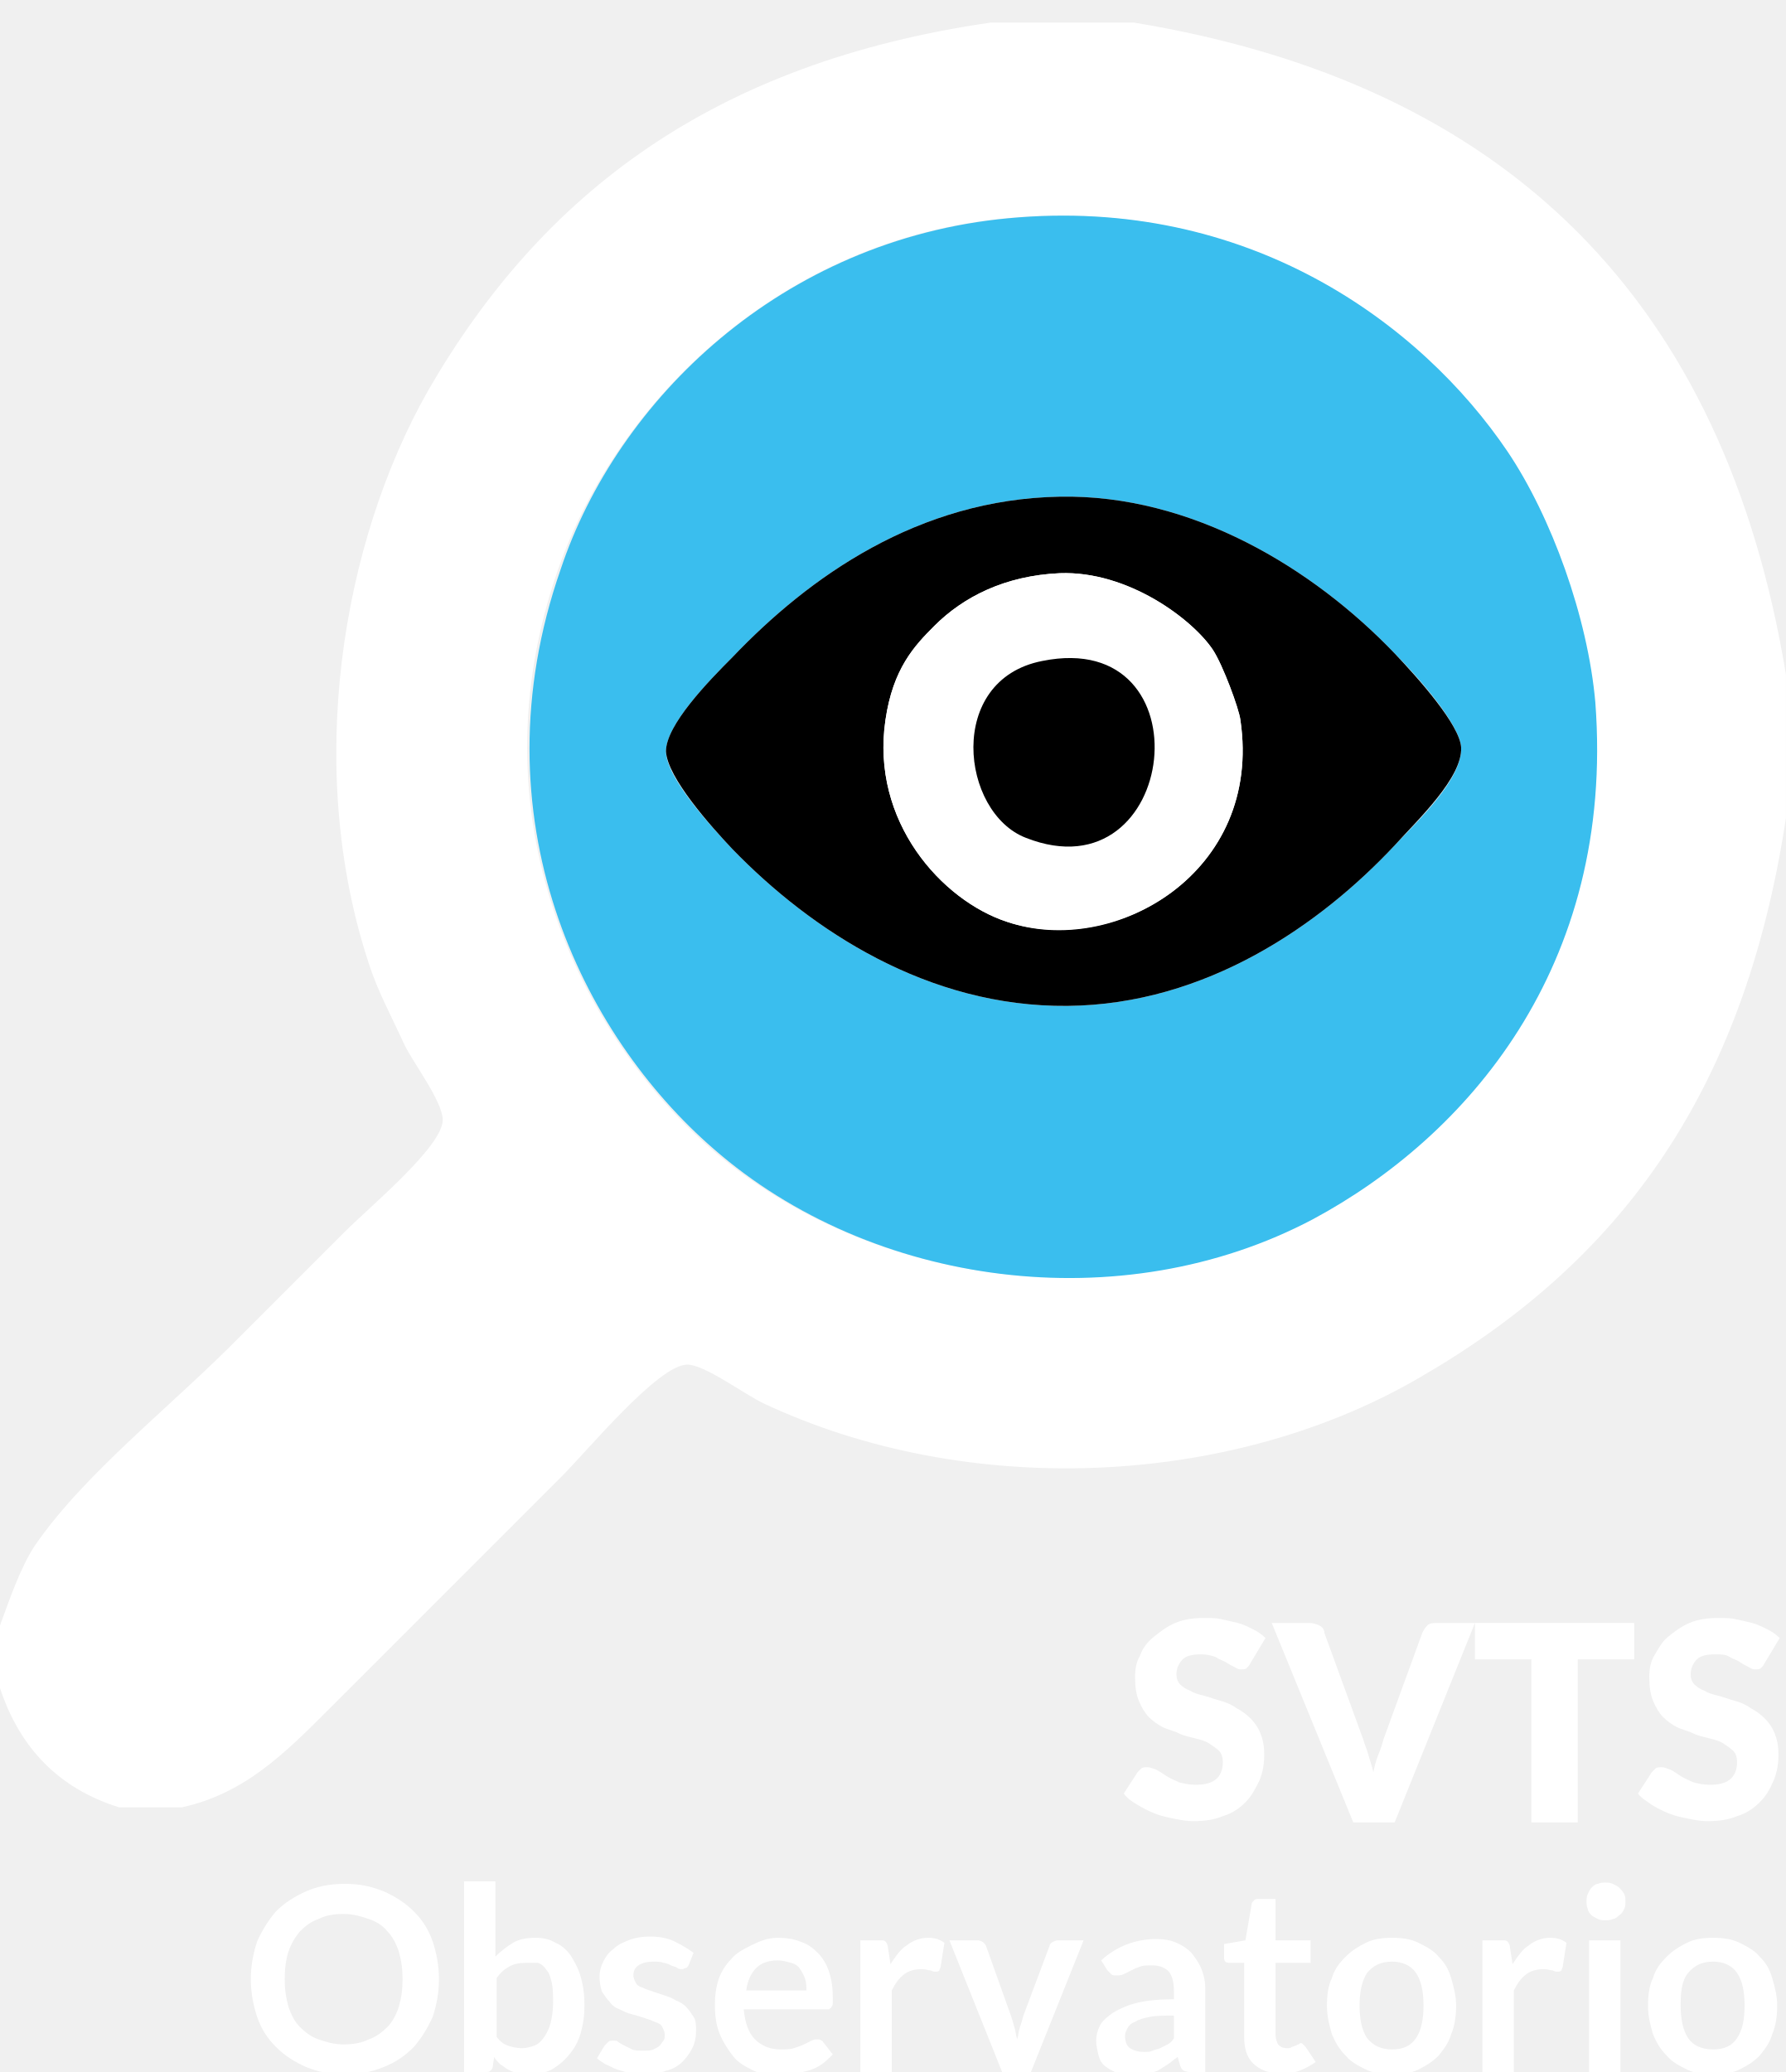
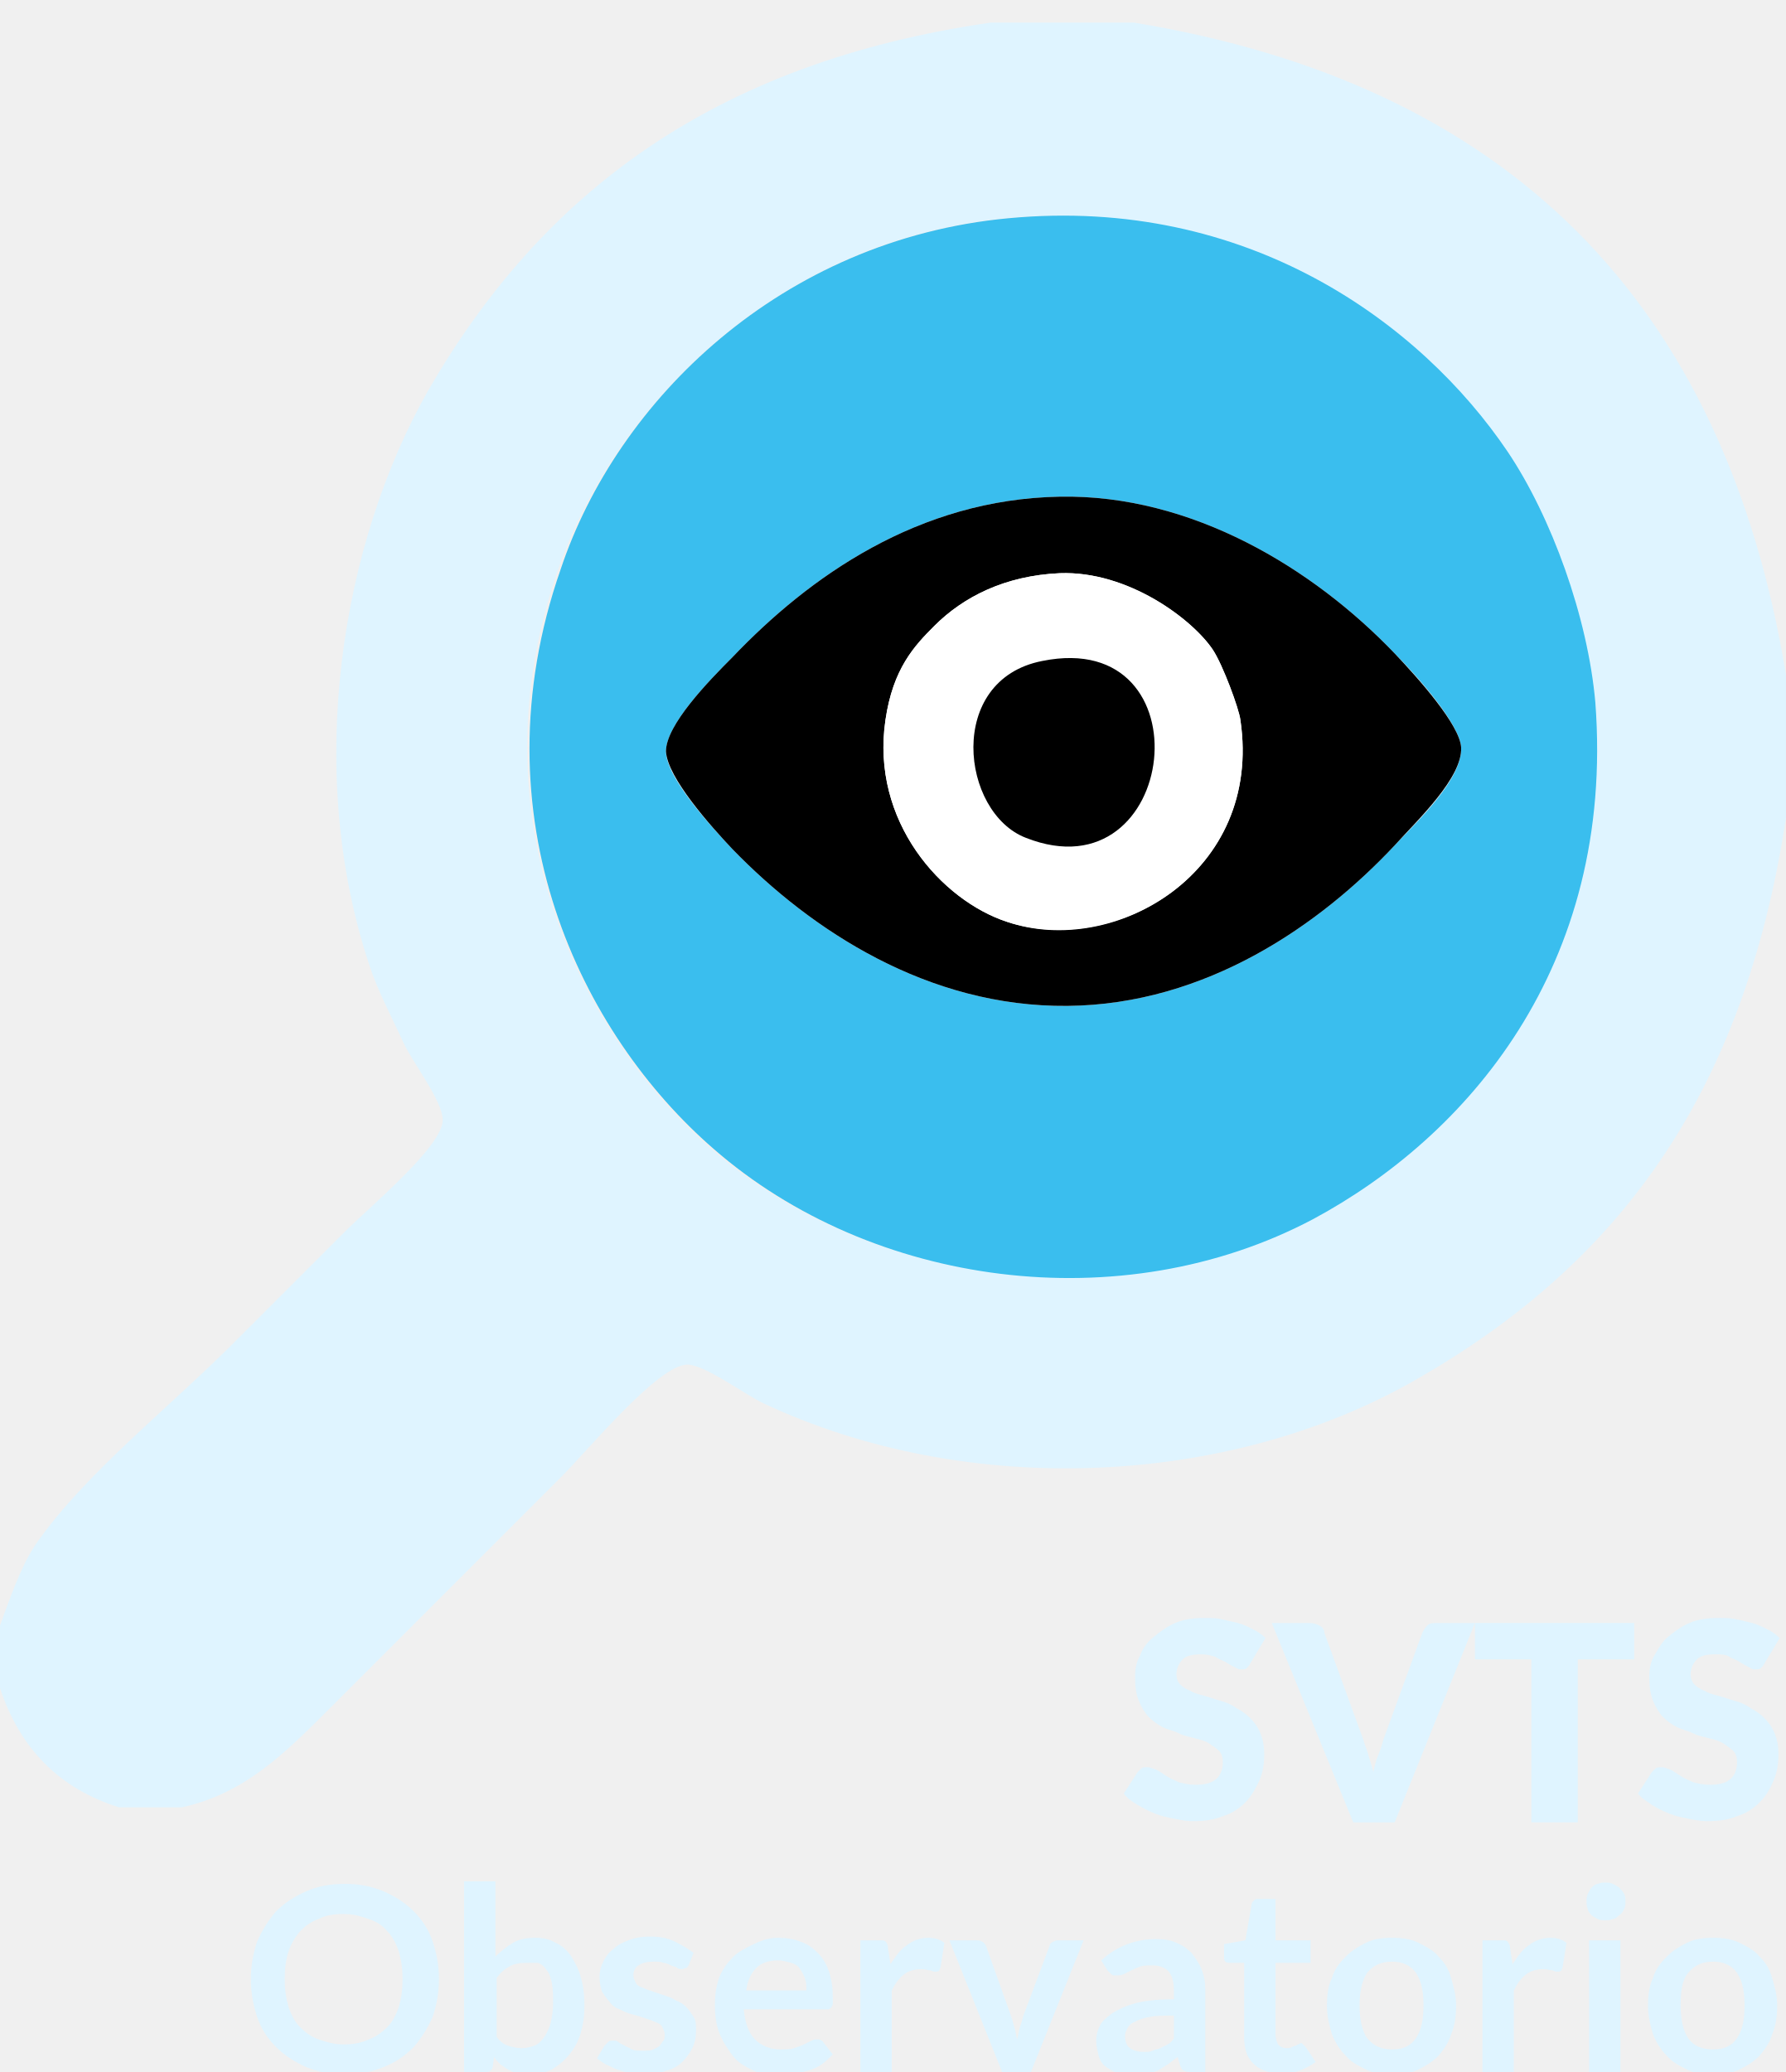
<svg xmlns="http://www.w3.org/2000/svg" version="1.1" id="Layer_1" x="0px" y="0px" viewBox="0 0 142.4 165.2" style="enable-background:new 0 0 142.4 165.2;" xml:space="preserve">
  <style type="text/css">
- 	.st0{fill-rule:evenodd;clip-rule:evenodd;fill:#FFFFFF;}
+ 	.st0{fill-rule:evenodd;clip-rule:evenodd;fill:#DFF4FF;}
	.st1{fill-rule:evenodd;clip-rule:evenodd;fill:#3ABEEE;}
	.st2{fill-rule:evenodd;clip-rule:evenodd;}
- 	.st3{fill:#FFFFFF;}
+ 	.st3{fill-rule:evenodd;clip-rule:evenodd;fill:#FFFFFF;}
+ 	.st4{fill:#DFF4FF;}
</style>
  <g>
    <path class="st0" d="M79,1.8c3.8,0,7.6,0,11.4,0c29.8,4.9,47.1,22.2,52,52c0,3.8,0,7.6,0,11.4c-3.4,22.4-13.6,35.7-29.5,44.8   c-15,8.6-35.8,9.5-52,1.9c-1.5-0.7-4.7-3.1-6.1-3.1c-2.3,0-7.9,6.8-10,8.9c-6.8,6.8-11.9,11.9-18.6,18.6c-3.5,3.5-6.7,6.7-11.7,7.8   c-1.7,0-3.3,0-5,0c-4.8-1.5-7.9-4.7-9.5-9.5c0-1.7,0-3.3,0-5c0.7-1.9,1.6-4.6,2.8-6.4c4-5.8,10.9-11.1,16.4-16.7   c2.5-2.5,5.2-5.2,8.3-8.3c2-2,7.8-6.8,7.8-8.9c0-1.5-2.4-4.6-3.1-6.1c-1-2.2-2.1-4.2-2.8-6.4c-5.1-15.5-2.2-33.4,4.7-45.6   C43.2,15.4,56.9,5,79,1.8z M44.5,45.4c-6.9,19.7,1.8,37.1,12.2,46.2c12.6,10.9,32.5,13.7,47.8,5.6c12.1-6.4,24.2-19.9,22.5-41.2   c-0.5-6.8-3.4-14.8-7-20c-6.9-10.3-20.7-20.4-39.8-18.6C62.3,19.1,49.2,31.9,44.5,45.4z" />
-     <path class="st1" d="M80.4,17.4c19.1-1.8,32.9,8.4,39.8,18.6c3.5,5.2,6.4,13.2,7,20c1.6,21.2-10.4,34.7-22.5,41.2   c-15.3,8.1-35.2,5.4-47.8-5.6c-10.5-9.1-19.1-26.4-12.2-46.2C49.2,31.9,62.3,19.1,80.4,17.4z M58.4,52.4c-1.9,1.9-5.3,5.4-5.3,7.5   c0,2.1,3.6,6,5.3,7.8c6.3,6.5,15.6,12.6,26.7,12.5c11.1-0.1,20.2-6.5,26.1-12.8c1.9-2,5.4-5.3,5.3-7.8c-0.1-1.8-3.3-5.5-5.3-7.5   c-6.5-6.8-16.2-12.7-26.7-12.5C73.2,39.8,64.5,46,58.4,52.4z" />
+     <path class="st1" d="M80.4,17.4c19.1-1.8,32.9,8.4,39.8,18.6c3.5,5.2,6.4,13.2,7,20c1.6,21.2-10.4,34.7-22.5,41.2   c-15.3,8.1-35.2,5.4-47.8-5.6c-10.5-9.1-19.1-26.4-12.2-46.2C49.2,31.9,62.3,19.1,80.4,17.4z M58.4,52.4c-1.9,1.9-5.3,5.4-5.3,7.5   s3.6,6,5.3,7.8c6.3,6.5,15.6,12.6,26.7,12.5s20.2-6.5,26.1-12.8c1.9-2,5.4-5.3,5.3-7.8c-0.1-1.8-3.3-5.5-5.3-7.5   c-6.5-6.8-16.2-12.7-26.7-12.5C73.2,39.8,64.5,46,58.4,52.4z" />
    <path class="st2" d="M84.5,39.6c10.5-0.2,20.2,5.7,26.7,12.5c1.9,2,5.2,5.7,5.3,7.5c0.1,2.4-3.4,5.7-5.3,7.8   c-5.9,6.3-15,12.7-26.1,12.8c-11.1,0.1-20.4-6-26.7-12.5c-1.7-1.8-5.2-5.7-5.3-7.8c0-2.1,3.4-5.6,5.3-7.5   C64.5,46,73.2,39.8,84.5,39.6z M74.5,49.9c-1.6,1.6-3.3,3.4-3.9,7.5c-1.2,8.1,4.5,14.4,9.7,16.1c8.6,2.8,20.4-3.9,18.6-16.1   c-0.1-0.8-1.4-4.4-2.2-5.6c-1.6-2.4-6.8-6.3-12.2-6.1C80.1,45.9,76.8,47.6,74.5,49.9z" />
-     <path class="st0" d="M84.5,45.7c5.5-0.2,10.6,3.7,12.2,6.1c0.8,1.2,2.1,4.7,2.2,5.6c1.8,12.2-10.1,19-18.6,16.1   c-5.2-1.7-10.9-8-9.7-16.1c0.6-4.1,2.3-5.9,3.9-7.5C76.8,47.6,80.1,45.9,84.5,45.7z M81.8,66.8C94,71.6,96.4,50,83.1,52.7   C75.4,54.2,76.6,64.8,81.8,66.8z" />
+     <path class="st3" d="M84.5,45.7c5.5-0.2,10.6,3.7,12.2,6.1c0.8,1.2,2.1,4.7,2.2,5.6c1.8,12.2-10.1,19-18.6,16.1   c-5.2-1.7-10.9-8-9.7-16.1c0.6-4.1,2.3-5.9,3.9-7.5C76.8,47.6,80.1,45.9,84.5,45.7z M81.8,66.8C94,71.6,96.4,50,83.1,52.7   C75.4,54.2,76.6,64.8,81.8,66.8z" />
    <path class="st2" d="M83.1,52.7C96.4,50,94,71.6,81.8,66.8C76.6,64.8,75.4,54.2,83.1,52.7z" />
  </g>
  <g>
-     <path class="st3" d="M99.7,132.6c-0.1,0.2-0.2,0.3-0.3,0.4c-0.1,0.1-0.3,0.1-0.5,0.1c-0.2,0-0.3-0.1-0.5-0.2   c-0.2-0.1-0.4-0.2-0.7-0.4c-0.2-0.1-0.5-0.2-0.8-0.4c-0.3-0.1-0.7-0.2-1.1-0.2c-0.7,0-1.2,0.1-1.5,0.4c-0.3,0.3-0.5,0.7-0.5,1.2   c0,0.3,0.1,0.6,0.3,0.8c0.2,0.2,0.5,0.4,0.8,0.5c0.3,0.2,0.7,0.3,1.1,0.4c0.4,0.1,0.9,0.3,1.3,0.4s0.9,0.3,1.3,0.6   c0.4,0.2,0.8,0.5,1.1,0.8s0.6,0.7,0.8,1.2s0.3,1,0.3,1.7c0,0.7-0.1,1.4-0.4,2.1c-0.3,0.6-0.6,1.2-1.1,1.7c-0.5,0.5-1.1,0.9-1.8,1.1   c-0.7,0.3-1.5,0.4-2.4,0.4c-0.5,0-1-0.1-1.5-0.2c-0.5-0.1-1-0.2-1.5-0.4s-0.9-0.4-1.4-0.7s-0.8-0.5-1.1-0.9l1.1-1.7   c0.1-0.1,0.2-0.2,0.3-0.3c0.1-0.1,0.3-0.1,0.5-0.1c0.2,0,0.4,0.1,0.7,0.2c0.2,0.1,0.5,0.3,0.8,0.5c0.3,0.2,0.6,0.3,1,0.5   c0.4,0.1,0.8,0.2,1.3,0.2c0.7,0,1.2-0.1,1.6-0.4c0.4-0.3,0.6-0.8,0.6-1.4c0-0.4-0.1-0.7-0.3-0.9c-0.2-0.2-0.5-0.4-0.8-0.6   c-0.3-0.2-0.7-0.3-1.1-0.4c-0.4-0.1-0.9-0.2-1.3-0.4s-0.9-0.3-1.3-0.5c-0.4-0.2-0.8-0.5-1.1-0.8c-0.3-0.3-0.6-0.8-0.8-1.3   s-0.3-1.1-0.3-1.9c0-0.6,0.1-1.2,0.4-1.7c0.2-0.6,0.6-1.1,1.1-1.5s1-0.8,1.7-1.1c0.7-0.3,1.5-0.4,2.3-0.4c0.5,0,1,0,1.4,0.1   s0.9,0.2,1.3,0.3c0.4,0.1,0.8,0.3,1.2,0.5c0.4,0.2,0.7,0.4,1,0.7L99.7,132.6z" />
-     <path class="st3" d="M101.4,129.4h3c0.3,0,0.6,0.1,0.8,0.2c0.2,0.1,0.4,0.3,0.4,0.6l3.1,8.5c0.1,0.4,0.3,0.8,0.4,1.2   s0.3,0.9,0.4,1.4c0.1-0.5,0.2-0.9,0.4-1.4s0.3-0.8,0.4-1.2l3.1-8.5c0.1-0.2,0.2-0.4,0.4-0.6c0.2-0.2,0.5-0.2,0.8-0.2h3l-6.4,15.9   h-3.3L101.4,129.4z" />
-     <path class="st3" d="M130.3,129.4v2.9h-4.5v13h-3.7v-13h-4.5v-2.9H130.3z" />
-     <path class="st3" d="M140.7,132.6c-0.1,0.2-0.2,0.3-0.3,0.4c-0.1,0.1-0.3,0.1-0.5,0.1c-0.2,0-0.3-0.1-0.5-0.2   c-0.2-0.1-0.4-0.2-0.7-0.4s-0.5-0.2-0.8-0.4s-0.7-0.2-1.1-0.2c-0.7,0-1.2,0.1-1.5,0.4c-0.3,0.3-0.5,0.7-0.5,1.2   c0,0.3,0.1,0.6,0.3,0.8c0.2,0.2,0.5,0.4,0.8,0.5c0.3,0.2,0.7,0.3,1.1,0.4c0.4,0.1,0.9,0.3,1.3,0.4s0.9,0.3,1.3,0.6   c0.4,0.2,0.8,0.5,1.1,0.8s0.6,0.7,0.8,1.2c0.2,0.5,0.3,1,0.3,1.7c0,0.7-0.1,1.4-0.4,2.1s-0.6,1.2-1.1,1.7s-1.1,0.9-1.8,1.1   c-0.7,0.3-1.5,0.4-2.4,0.4c-0.5,0-1-0.1-1.5-0.2c-0.5-0.1-1-0.2-1.5-0.4s-0.9-0.4-1.4-0.7c-0.4-0.3-0.8-0.5-1.1-0.9l1.1-1.7   c0.1-0.1,0.2-0.2,0.3-0.3c0.1-0.1,0.3-0.1,0.5-0.1c0.2,0,0.4,0.1,0.7,0.2c0.2,0.1,0.5,0.3,0.8,0.5c0.3,0.2,0.6,0.3,1,0.5   c0.4,0.1,0.8,0.2,1.3,0.2c0.7,0,1.2-0.1,1.6-0.4c0.4-0.3,0.6-0.8,0.6-1.4c0-0.4-0.1-0.7-0.3-0.9c-0.2-0.2-0.5-0.4-0.8-0.6   c-0.3-0.2-0.7-0.3-1.1-0.4c-0.4-0.1-0.9-0.2-1.3-0.4s-0.9-0.3-1.3-0.5c-0.4-0.2-0.8-0.5-1.1-0.8c-0.3-0.3-0.6-0.8-0.8-1.3   c-0.2-0.5-0.3-1.1-0.3-1.9c0-0.6,0.1-1.2,0.4-1.7s0.6-1.1,1.1-1.5s1-0.8,1.7-1.1c0.7-0.3,1.5-0.4,2.3-0.4c0.5,0,1,0,1.4,0.1   c0.5,0.1,0.9,0.2,1.3,0.3c0.4,0.1,0.8,0.3,1.2,0.5c0.4,0.2,0.7,0.4,1,0.7L140.7,132.6z" />
+     <path class="st4" d="M99.7,132.6c-0.1,0.2-0.2,0.3-0.3,0.4c-0.1,0.1-0.3,0.1-0.5,0.1s-0.3-0.1-0.5-0.2c-0.2-0.1-0.4-0.2-0.7-0.4   c-0.2-0.1-0.5-0.2-0.8-0.4c-0.3-0.1-0.7-0.2-1.1-0.2c-0.7,0-1.2,0.1-1.5,0.4c-0.3,0.3-0.5,0.7-0.5,1.2c0,0.3,0.1,0.6,0.3,0.8   c0.2,0.2,0.5,0.4,0.8,0.5c0.3,0.2,0.7,0.3,1.1,0.4c0.4,0.1,0.9,0.3,1.3,0.4s0.9,0.3,1.3,0.6c0.4,0.2,0.8,0.5,1.1,0.8   s0.6,0.7,0.8,1.2s0.3,1,0.3,1.7s-0.1,1.4-0.4,2.1c-0.3,0.6-0.6,1.2-1.1,1.7s-1.1,0.9-1.8,1.1c-0.7,0.3-1.5,0.4-2.4,0.4   c-0.5,0-1-0.1-1.5-0.2c-0.5-0.1-1-0.2-1.5-0.4s-0.9-0.4-1.4-0.7s-0.8-0.5-1.1-0.9l1.1-1.7c0.1-0.1,0.2-0.2,0.3-0.3   c0.1-0.1,0.3-0.1,0.5-0.1s0.4,0.1,0.7,0.2c0.2,0.1,0.5,0.3,0.8,0.5s0.6,0.3,1,0.5c0.4,0.1,0.8,0.2,1.3,0.2c0.7,0,1.2-0.1,1.6-0.4   c0.4-0.3,0.6-0.8,0.6-1.4c0-0.4-0.1-0.7-0.3-0.9c-0.2-0.2-0.5-0.4-0.8-0.6c-0.3-0.2-0.7-0.3-1.1-0.4c-0.4-0.1-0.9-0.2-1.3-0.4   s-0.9-0.3-1.3-0.5s-0.8-0.5-1.1-0.8c-0.3-0.3-0.6-0.8-0.8-1.3s-0.3-1.1-0.3-1.9c0-0.6,0.1-1.2,0.4-1.7c0.2-0.6,0.6-1.1,1.1-1.5   s1-0.8,1.7-1.1s1.5-0.4,2.3-0.4c0.5,0,1,0,1.4,0.1s0.9,0.2,1.3,0.3s0.8,0.3,1.2,0.5c0.4,0.2,0.7,0.4,1,0.7L99.7,132.6z" />
+     <path class="st4" d="M101.4,129.4h3c0.3,0,0.6,0.1,0.8,0.2c0.2,0.1,0.4,0.3,0.4,0.6l3.1,8.5c0.1,0.4,0.3,0.8,0.4,1.2   s0.3,0.9,0.4,1.4c0.1-0.5,0.2-0.9,0.4-1.4s0.3-0.8,0.4-1.2l3.1-8.5c0.1-0.2,0.2-0.4,0.4-0.6c0.2-0.2,0.5-0.2,0.8-0.2h3l-6.4,15.9   h-3.3L101.4,129.4z" />
+     <path class="st4" d="M130.3,129.4v2.9h-4.5v13h-3.7v-13h-4.5v-2.9H130.3z" />
+     <path class="st4" d="M140.7,132.6c-0.1,0.2-0.2,0.3-0.3,0.4c-0.1,0.1-0.3,0.1-0.5,0.1s-0.3-0.1-0.5-0.2c-0.2-0.1-0.4-0.2-0.7-0.4   s-0.5-0.2-0.8-0.4s-0.7-0.2-1.1-0.2c-0.7,0-1.2,0.1-1.5,0.4c-0.3,0.3-0.5,0.7-0.5,1.2c0,0.3,0.1,0.6,0.3,0.8s0.5,0.4,0.8,0.5   c0.3,0.2,0.7,0.3,1.1,0.4c0.4,0.1,0.9,0.3,1.3,0.4s0.9,0.3,1.3,0.6c0.4,0.2,0.8,0.5,1.1,0.8s0.6,0.7,0.8,1.2s0.3,1,0.3,1.7   s-0.1,1.4-0.4,2.1s-0.6,1.2-1.1,1.7s-1.1,0.9-1.8,1.1c-0.7,0.3-1.5,0.4-2.4,0.4c-0.5,0-1-0.1-1.5-0.2c-0.5-0.1-1-0.2-1.5-0.4   s-0.9-0.4-1.4-0.7c-0.4-0.3-0.8-0.5-1.1-0.9l1.1-1.7c0.1-0.1,0.2-0.2,0.3-0.3s0.3-0.1,0.5-0.1s0.4,0.1,0.7,0.2   c0.2,0.1,0.5,0.3,0.8,0.5s0.6,0.3,1,0.5c0.4,0.1,0.8,0.2,1.3,0.2c0.7,0,1.2-0.1,1.6-0.4c0.4-0.3,0.6-0.8,0.6-1.4   c0-0.4-0.1-0.7-0.3-0.9s-0.5-0.4-0.8-0.6c-0.3-0.2-0.7-0.3-1.1-0.4c-0.4-0.1-0.9-0.2-1.3-0.4s-0.9-0.3-1.3-0.5   c-0.4-0.2-0.8-0.5-1.1-0.8s-0.6-0.8-0.8-1.3s-0.3-1.1-0.3-1.9c0-0.6,0.1-1.2,0.4-1.7s0.6-1.1,1.1-1.5s1-0.8,1.7-1.1   s1.5-0.4,2.3-0.4c0.5,0,1,0,1.4,0.1c0.5,0.1,0.9,0.2,1.3,0.3c0.4,0.1,0.8,0.3,1.2,0.5s0.7,0.4,1,0.7L140.7,132.6z" />
  </g>
  <g>
-     <path class="st3" d="M35,157.8c0,1.1-0.2,2.1-0.5,3c-0.4,0.9-0.9,1.7-1.5,2.4c-0.7,0.7-1.4,1.2-2.4,1.6s-1.9,0.6-3.1,0.6   s-2.1-0.2-3.1-0.6c-0.9-0.4-1.7-0.9-2.4-1.6c-0.7-0.7-1.2-1.5-1.5-2.4s-0.5-1.9-0.5-3c0-1.1,0.2-2.1,0.5-3c0.4-0.9,0.9-1.7,1.5-2.4   c0.7-0.7,1.5-1.2,2.4-1.6c0.9-0.4,1.9-0.6,3.1-0.6s2.1,0.2,3.1,0.6c0.9,0.4,1.7,0.9,2.4,1.6s1.2,1.5,1.5,2.4   C34.8,155.7,35,156.7,35,157.8z M32.1,157.8c0-0.8-0.1-1.5-0.3-2.2c-0.2-0.6-0.5-1.2-0.9-1.6c-0.4-0.5-0.9-0.8-1.5-1   c-0.6-0.2-1.2-0.4-2-0.4s-1.4,0.1-2,0.4c-0.6,0.2-1.1,0.6-1.5,1c-0.4,0.5-0.7,1-0.9,1.6c-0.2,0.6-0.3,1.4-0.3,2.2   c0,0.8,0.1,1.5,0.3,2.2c0.2,0.6,0.5,1.2,0.9,1.6c0.4,0.4,0.9,0.8,1.5,1c0.6,0.2,1.2,0.4,2,0.4c0.7,0,1.4-0.1,2-0.4   c0.6-0.2,1.1-0.6,1.5-1c0.4-0.4,0.7-1,0.9-1.6C32,159.3,32.1,158.6,32.1,157.8z" />
-     <path class="st3" d="M37,165.2V150h2.5v6c0.4-0.4,0.9-0.8,1.4-1.1c0.5-0.3,1.1-0.4,1.8-0.4c0.6,0,1.1,0.1,1.6,0.4   c0.5,0.2,0.9,0.6,1.2,1c0.3,0.5,0.6,1,0.8,1.7c0.2,0.7,0.3,1.4,0.3,2.3c0,0.8-0.1,1.5-0.3,2.2c-0.2,0.7-0.5,1.2-0.9,1.7   c-0.4,0.5-0.9,0.9-1.4,1.2c-0.6,0.3-1.2,0.4-1.9,0.4c-0.3,0-0.6,0-0.9-0.1c-0.3-0.1-0.5-0.2-0.7-0.3c-0.2-0.1-0.4-0.3-0.6-0.4   c-0.2-0.2-0.4-0.4-0.5-0.6l-0.1,0.7c0,0.2-0.1,0.3-0.2,0.4s-0.2,0.1-0.4,0.1L37,165.2L37,165.2z M41.9,156.5c-0.5,0-1,0.1-1.3,0.3   c-0.4,0.2-0.7,0.5-1,0.9v4.7c0.3,0.4,0.6,0.6,0.9,0.7s0.7,0.2,1.1,0.2c0.4,0,0.7-0.1,1-0.2c0.3-0.1,0.6-0.4,0.8-0.7   c0.2-0.3,0.4-0.7,0.5-1.1c0.1-0.4,0.2-1,0.2-1.6c0-0.6,0-1.1-0.1-1.6c-0.1-0.4-0.2-0.8-0.4-1c-0.2-0.3-0.4-0.5-0.7-0.6   C42.6,156.5,42.3,156.5,41.9,156.5z" />
-     <path class="st3" d="M54.9,156.7c-0.1,0.1-0.1,0.2-0.2,0.2c-0.1,0-0.2,0.1-0.3,0.1c-0.1,0-0.3,0-0.4-0.1c-0.1-0.1-0.3-0.1-0.5-0.2   c-0.2-0.1-0.4-0.2-0.6-0.2c-0.2-0.1-0.5-0.1-0.8-0.1c-0.5,0-0.9,0.1-1.2,0.3s-0.4,0.5-0.4,0.8c0,0.2,0.1,0.4,0.2,0.6   c0.1,0.2,0.3,0.3,0.6,0.4c0.2,0.1,0.5,0.2,0.8,0.3s0.6,0.2,0.9,0.3c0.3,0.1,0.6,0.2,0.9,0.4c0.3,0.1,0.6,0.3,0.8,0.5   c0.2,0.2,0.4,0.5,0.6,0.8s0.2,0.7,0.2,1.1c0,0.5-0.1,1-0.3,1.4c-0.2,0.4-0.5,0.8-0.8,1.1s-0.8,0.6-1.3,0.7   c-0.5,0.2-1.1,0.3-1.8,0.3c-0.4,0-0.7,0-1.1-0.1c-0.3-0.1-0.7-0.2-1-0.3c-0.3-0.1-0.6-0.3-0.9-0.4c-0.3-0.2-0.5-0.3-0.7-0.5l0.6-1   c0.1-0.1,0.2-0.2,0.3-0.3c0.1-0.1,0.2-0.1,0.4-0.1c0.2,0,0.3,0,0.4,0.1s0.3,0.2,0.5,0.3c0.2,0.1,0.4,0.2,0.6,0.3   c0.2,0.1,0.6,0.1,0.9,0.1c0.3,0,0.6,0,0.8-0.1c0.2-0.1,0.4-0.2,0.5-0.3c0.1-0.1,0.2-0.3,0.3-0.4s0.1-0.3,0.1-0.5   c0-0.2-0.1-0.4-0.2-0.6c-0.1-0.2-0.3-0.3-0.6-0.4c-0.2-0.1-0.5-0.2-0.8-0.3c-0.3-0.1-0.6-0.2-1-0.3s-0.6-0.2-1-0.4   c-0.3-0.1-0.6-0.3-0.8-0.6c-0.2-0.2-0.4-0.5-0.6-0.8c-0.1-0.3-0.2-0.7-0.2-1.2c0-0.4,0.1-0.8,0.3-1.2c0.2-0.4,0.4-0.7,0.8-1   c0.3-0.3,0.7-0.5,1.2-0.7c0.5-0.2,1.1-0.3,1.7-0.3c0.7,0,1.4,0.1,2,0.4s1.1,0.6,1.5,0.9L54.9,156.7z" />
-     <path class="st3" d="M62,154.5c0.7,0,1.3,0.1,1.8,0.3c0.6,0.2,1,0.5,1.4,0.9c0.4,0.4,0.7,0.9,0.9,1.5s0.3,1.3,0.3,2   c0,0.2,0,0.4,0,0.5c0,0.1,0,0.2-0.1,0.3c0,0.1-0.1,0.1-0.2,0.2c-0.1,0-0.2,0-0.3,0h-6.5c0.1,1.1,0.4,1.9,0.9,2.4   c0.5,0.5,1.2,0.8,2,0.8c0.4,0,0.8,0,1.1-0.1c0.3-0.1,0.6-0.2,0.8-0.3c0.2-0.1,0.4-0.2,0.6-0.3c0.2-0.1,0.3-0.1,0.5-0.1   c0.1,0,0.2,0,0.3,0.1c0.1,0,0.1,0.1,0.2,0.2l0.7,0.9c-0.3,0.3-0.6,0.6-0.9,0.8s-0.7,0.4-1.1,0.5c-0.4,0.1-0.8,0.2-1.2,0.3   c-0.4,0.1-0.8,0.1-1.1,0.1c-0.7,0-1.4-0.1-2-0.4s-1.2-0.6-1.6-1.1s-0.8-1.1-1.1-1.8c-0.3-0.7-0.4-1.5-0.4-2.4c0-0.7,0.1-1.4,0.3-2   c0.2-0.6,0.6-1.2,1-1.6c0.4-0.5,1-0.8,1.6-1.1S61.2,154.5,62,154.5z M62,156.3c-0.7,0-1.3,0.2-1.7,0.6c-0.4,0.4-0.7,1-0.8,1.8h4.8   c0-0.3,0-0.6-0.1-0.9c-0.1-0.3-0.2-0.5-0.4-0.8s-0.4-0.4-0.7-0.5C62.7,156.4,62.4,156.3,62,156.3z" />
-     <path class="st3" d="M68.6,165.2v-10.5h1.5c0.3,0,0.4,0,0.5,0.1c0.1,0.1,0.2,0.3,0.2,0.5l0.2,1.3c0.4-0.6,0.8-1.2,1.3-1.5   c0.5-0.4,1.1-0.6,1.7-0.6c0.5,0,0.9,0.1,1.3,0.4l-0.3,1.9c0,0.1-0.1,0.2-0.1,0.3c-0.1,0.1-0.2,0.1-0.3,0.1c-0.1,0-0.2,0-0.4-0.1   c-0.2,0-0.4-0.1-0.7-0.1c-0.5,0-1,0.1-1.4,0.4c-0.4,0.3-0.7,0.7-1,1.3v6.5L68.6,165.2L68.6,165.2z" />
-     <path class="st3" d="M82.2,165.2h-2.3l-4.2-10.5h2.1c0.2,0,0.3,0,0.5,0.1s0.2,0.2,0.3,0.3l2,5.6c0.1,0.3,0.2,0.6,0.3,1   c0.1,0.3,0.1,0.6,0.2,0.9c0.1-0.3,0.1-0.6,0.2-0.9c0.1-0.3,0.2-0.6,0.3-1l2.1-5.6c0-0.1,0.1-0.2,0.3-0.3s0.3-0.1,0.4-0.1h2   L82.2,165.2z" />
-     <path class="st3" d="M96.1,165.2H95c-0.2,0-0.4,0-0.6-0.1s-0.2-0.2-0.3-0.4l-0.2-0.7c-0.3,0.2-0.5,0.4-0.8,0.6   c-0.3,0.2-0.5,0.3-0.8,0.5c-0.3,0.1-0.6,0.2-0.9,0.3c-0.3,0.1-0.6,0.1-1,0.1c-0.4,0-0.9-0.1-1.2-0.2c-0.4-0.1-0.7-0.3-1-0.5   c-0.3-0.2-0.5-0.5-0.6-0.9c-0.1-0.4-0.2-0.8-0.2-1.2c0-0.4,0.1-0.8,0.3-1.2c0.2-0.4,0.6-0.7,1-1c0.5-0.3,1.1-0.6,1.9-0.8   c0.8-0.2,1.8-0.3,3-0.3v-0.6c0-0.7-0.1-1.2-0.4-1.6c-0.3-0.3-0.7-0.5-1.3-0.5c-0.4,0-0.8,0-1,0.1c-0.3,0.1-0.5,0.2-0.7,0.3   c-0.2,0.1-0.4,0.2-0.6,0.3c-0.2,0.1-0.4,0.1-0.6,0.1c-0.2,0-0.3,0-0.4-0.1s-0.2-0.2-0.3-0.3l-0.5-0.8c1.2-1.1,2.7-1.7,4.4-1.7   c0.6,0,1.2,0.1,1.6,0.3c0.5,0.2,0.9,0.5,1.2,0.8c0.3,0.4,0.6,0.8,0.8,1.3c0.2,0.5,0.3,1,0.3,1.6L96.1,165.2L96.1,165.2z    M91.2,163.6c0.3,0,0.5,0,0.7-0.1s0.4-0.1,0.6-0.2c0.2-0.1,0.4-0.2,0.6-0.3s0.4-0.3,0.5-0.5v-1.8c-0.7,0-1.4,0-1.9,0.1   c-0.5,0.1-0.9,0.2-1.2,0.4c-0.3,0.1-0.5,0.3-0.6,0.5c-0.1,0.2-0.2,0.4-0.2,0.6c0,0.4,0.1,0.8,0.4,1   C90.4,163.5,90.8,163.6,91.2,163.6z" />
-     <path class="st3" d="M102,165.3c-0.9,0-1.6-0.3-2.1-0.8c-0.5-0.5-0.7-1.2-0.7-2.1v-5.9h-1.1c-0.1,0-0.3,0-0.4-0.1   c-0.1-0.1-0.1-0.2-0.1-0.4v-1l1.7-0.3l0.5-2.9c0-0.1,0.1-0.2,0.2-0.3c0.1-0.1,0.2-0.1,0.4-0.1h1.3v3.3h2.8v1.8h-2.8v5.7   c0,0.3,0.1,0.6,0.2,0.8c0.2,0.2,0.4,0.3,0.7,0.3c0.2,0,0.3,0,0.4-0.1c0.1,0,0.2-0.1,0.3-0.1c0.1,0,0.1-0.1,0.2-0.1   c0.1,0,0.1-0.1,0.2-0.1c0.1,0,0.1,0,0.2,0.1c0,0,0.1,0.1,0.2,0.2l0.8,1.2c-0.4,0.3-0.8,0.5-1.3,0.7   C103.1,165.3,102.6,165.3,102,165.3z" />
-     <path class="st3" d="M111,154.5c0.8,0,1.5,0.1,2.1,0.4c0.6,0.3,1.2,0.6,1.6,1.1c0.5,0.5,0.8,1,1,1.7c0.2,0.7,0.4,1.4,0.4,2.2   c0,0.8-0.1,1.6-0.4,2.3c-0.2,0.7-0.6,1.2-1,1.7c-0.5,0.5-1,0.8-1.6,1.1c-0.6,0.3-1.4,0.4-2.1,0.4s-1.5-0.1-2.1-0.4   c-0.6-0.3-1.2-0.6-1.6-1.1c-0.5-0.5-0.8-1-1.1-1.7c-0.2-0.7-0.4-1.4-0.4-2.3c0-0.8,0.1-1.6,0.4-2.2c0.2-0.7,0.6-1.2,1.1-1.7   c0.5-0.5,1-0.8,1.6-1.1C109.5,154.6,110.2,154.5,111,154.5z M111,163.4c0.9,0,1.5-0.3,1.9-0.9s0.6-1.4,0.6-2.6s-0.2-2-0.6-2.6   c-0.4-0.6-1.1-0.9-1.9-0.9c-0.9,0-1.5,0.3-2,0.9c-0.4,0.6-0.6,1.5-0.6,2.6s0.2,2,0.6,2.6C109.5,163.1,110.1,163.4,111,163.4z" />
-     <path class="st3" d="M118.2,165.2v-10.5h1.5c0.3,0,0.4,0,0.5,0.1c0.1,0.1,0.2,0.3,0.2,0.5l0.2,1.3c0.4-0.6,0.8-1.2,1.3-1.5   c0.5-0.4,1.1-0.6,1.7-0.6c0.5,0,0.9,0.1,1.3,0.4l-0.3,1.9c0,0.1-0.1,0.2-0.1,0.3c-0.1,0.1-0.2,0.1-0.3,0.1c-0.1,0-0.2,0-0.4-0.1   c-0.2,0-0.4-0.1-0.7-0.1c-0.5,0-1,0.1-1.4,0.4c-0.4,0.3-0.7,0.7-1,1.3v6.5L118.2,165.2L118.2,165.2z" />
-     <path class="st3" d="M129.6,151.6c0,0.2,0,0.4-0.1,0.6c-0.1,0.2-0.2,0.4-0.4,0.5c-0.1,0.1-0.3,0.3-0.5,0.3   c-0.2,0.1-0.4,0.1-0.6,0.1c-0.2,0-0.4,0-0.6-0.1c-0.2-0.1-0.4-0.2-0.5-0.3c-0.1-0.1-0.3-0.3-0.3-0.5c-0.1-0.2-0.1-0.4-0.1-0.6   c0-0.2,0-0.4,0.1-0.6c0.1-0.2,0.2-0.4,0.3-0.5c0.1-0.1,0.3-0.3,0.5-0.3c0.2-0.1,0.4-0.1,0.6-0.1c0.2,0,0.4,0,0.6,0.1   c0.2,0.1,0.4,0.2,0.5,0.3c0.1,0.1,0.3,0.3,0.4,0.5C129.6,151.2,129.6,151.4,129.6,151.6z M129.2,154.7v10.5h-2.5v-10.5H129.2z" />
-     <path class="st3" d="M136.6,154.5c0.8,0,1.5,0.1,2.1,0.4c0.6,0.3,1.2,0.6,1.6,1.1c0.5,0.5,0.8,1,1,1.7c0.2,0.7,0.4,1.4,0.4,2.2   c0,0.8-0.1,1.6-0.4,2.3c-0.2,0.7-0.6,1.2-1,1.7c-0.5,0.5-1,0.8-1.6,1.1c-0.6,0.3-1.4,0.4-2.1,0.4c-0.8,0-1.5-0.1-2.1-0.4   c-0.6-0.3-1.2-0.6-1.6-1.1c-0.5-0.5-0.8-1-1.1-1.7c-0.2-0.7-0.4-1.4-0.4-2.3c0-0.8,0.1-1.6,0.4-2.2c0.2-0.7,0.6-1.2,1.1-1.7   c0.5-0.5,1-0.8,1.6-1.1C135.1,154.6,135.8,154.5,136.6,154.5z M136.6,163.4c0.9,0,1.5-0.3,1.9-0.9s0.6-1.4,0.6-2.6s-0.2-2-0.6-2.6   c-0.4-0.6-1.1-0.9-1.9-0.9c-0.9,0-1.5,0.3-2,0.9s-0.6,1.5-0.6,2.6s0.2,2,0.6,2.6C135,163.1,135.7,163.4,136.6,163.4z" />
+     <path class="st4" d="M35,157.8c0,1.1-0.2,2.1-0.5,3c-0.4,0.9-0.9,1.7-1.5,2.4c-0.7,0.7-1.4,1.2-2.4,1.6s-1.9,0.6-3.1,0.6   s-2.1-0.2-3.1-0.6c-0.9-0.4-1.7-0.9-2.4-1.6c-0.7-0.7-1.2-1.5-1.5-2.4s-0.5-1.9-0.5-3s0.2-2.1,0.5-3c0.4-0.9,0.9-1.7,1.5-2.4   c0.7-0.7,1.5-1.2,2.4-1.6c0.9-0.4,1.9-0.6,3.1-0.6s2.1,0.2,3.1,0.6c0.9,0.4,1.7,0.9,2.4,1.6s1.2,1.5,1.5,2.4S35,156.7,35,157.8z    M32.1,157.8c0-0.8-0.1-1.5-0.3-2.2c-0.2-0.6-0.5-1.2-0.9-1.6c-0.4-0.5-0.9-0.8-1.5-1s-1.2-0.4-2-0.4s-1.4,0.1-2,0.4   c-0.6,0.2-1.1,0.6-1.5,1c-0.4,0.5-0.7,1-0.9,1.6c-0.2,0.6-0.3,1.4-0.3,2.2s0.1,1.5,0.3,2.2c0.2,0.6,0.5,1.2,0.9,1.6   c0.4,0.4,0.9,0.8,1.5,1s1.2,0.4,2,0.4c0.7,0,1.4-0.1,2-0.4c0.6-0.2,1.1-0.6,1.5-1s0.7-1,0.9-1.6C32,159.3,32.1,158.6,32.1,157.8z" />
+     <path class="st4" d="M37,165.2V150h2.5v6c0.4-0.4,0.9-0.8,1.4-1.1s1.1-0.4,1.8-0.4c0.6,0,1.1,0.1,1.6,0.4c0.5,0.2,0.9,0.6,1.2,1   c0.3,0.5,0.6,1,0.8,1.7s0.3,1.4,0.3,2.3c0,0.8-0.1,1.5-0.3,2.2s-0.5,1.2-0.9,1.7s-0.9,0.9-1.4,1.2c-0.6,0.3-1.2,0.4-1.9,0.4   c-0.3,0-0.6,0-0.9-0.1c-0.3-0.1-0.5-0.2-0.7-0.3s-0.4-0.3-0.6-0.4c-0.2-0.2-0.4-0.4-0.5-0.6l-0.1,0.7c0,0.2-0.1,0.3-0.2,0.4   s-0.2,0.1-0.4,0.1L37,165.2L37,165.2z M41.9,156.5c-0.5,0-1,0.1-1.3,0.3c-0.4,0.2-0.7,0.5-1,0.9v4.7c0.3,0.4,0.6,0.6,0.9,0.7   s0.7,0.2,1.1,0.2c0.4,0,0.7-0.1,1-0.2c0.3-0.1,0.6-0.4,0.8-0.7s0.4-0.7,0.5-1.1c0.1-0.4,0.2-1,0.2-1.6s0-1.1-0.1-1.6   c-0.1-0.4-0.2-0.8-0.4-1c-0.2-0.3-0.4-0.5-0.7-0.6C42.6,156.5,42.3,156.5,41.9,156.5z" />
+     <path class="st4" d="M54.9,156.7c-0.1,0.1-0.1,0.2-0.2,0.2c-0.1,0-0.2,0.1-0.3,0.1s-0.3,0-0.4-0.1c-0.1-0.1-0.3-0.1-0.5-0.2   c-0.2-0.1-0.4-0.2-0.6-0.2c-0.2-0.1-0.5-0.1-0.8-0.1c-0.5,0-0.9,0.1-1.2,0.3s-0.4,0.5-0.4,0.8c0,0.2,0.1,0.4,0.2,0.6   c0.1,0.2,0.3,0.3,0.6,0.4c0.2,0.1,0.5,0.2,0.8,0.3s0.6,0.2,0.9,0.3c0.3,0.1,0.6,0.2,0.9,0.4c0.3,0.1,0.6,0.3,0.8,0.5   s0.4,0.5,0.6,0.8s0.2,0.7,0.2,1.1c0,0.5-0.1,1-0.3,1.4s-0.5,0.8-0.8,1.1s-0.8,0.6-1.3,0.7c-0.5,0.2-1.1,0.3-1.8,0.3   c-0.4,0-0.7,0-1.1-0.1c-0.3-0.1-0.7-0.2-1-0.3s-0.6-0.3-0.9-0.4c-0.3-0.2-0.5-0.3-0.7-0.5l0.6-1c0.1-0.1,0.2-0.2,0.3-0.3   s0.2-0.1,0.4-0.1s0.3,0,0.4,0.1s0.3,0.2,0.5,0.3s0.4,0.2,0.6,0.3c0.2,0.1,0.6,0.1,0.9,0.1c0.3,0,0.6,0,0.8-0.1s0.4-0.2,0.5-0.3   s0.2-0.3,0.3-0.4s0.1-0.3,0.1-0.5s-0.1-0.4-0.2-0.6c-0.1-0.2-0.3-0.3-0.6-0.4c-0.2-0.1-0.5-0.2-0.8-0.3s-0.6-0.2-1-0.3   s-0.6-0.2-1-0.4c-0.3-0.1-0.6-0.3-0.8-0.6c-0.2-0.2-0.4-0.5-0.6-0.8c-0.1-0.3-0.2-0.7-0.2-1.2c0-0.4,0.1-0.8,0.3-1.2s0.4-0.7,0.8-1   c0.3-0.3,0.7-0.5,1.2-0.7s1.1-0.3,1.7-0.3c0.7,0,1.4,0.1,2,0.4s1.1,0.6,1.5,0.9L54.9,156.7z" />
+     <path class="st4" d="M62,154.5c0.7,0,1.3,0.1,1.8,0.3c0.6,0.2,1,0.5,1.4,0.9c0.4,0.4,0.7,0.9,0.9,1.5s0.3,1.3,0.3,2   c0,0.2,0,0.4,0,0.5s0,0.2-0.1,0.3c0,0.1-0.1,0.1-0.2,0.2c-0.1,0-0.2,0-0.3,0h-6.5c0.1,1.1,0.4,1.9,0.9,2.4s1.2,0.8,2,0.8   c0.4,0,0.8,0,1.1-0.1s0.6-0.2,0.8-0.3c0.2-0.1,0.4-0.2,0.6-0.3s0.3-0.1,0.5-0.1c0.1,0,0.2,0,0.3,0.1c0.1,0,0.1,0.1,0.2,0.2l0.7,0.9   c-0.3,0.3-0.6,0.6-0.9,0.8s-0.7,0.4-1.1,0.5s-0.8,0.2-1.2,0.3s-0.8,0.1-1.1,0.1c-0.7,0-1.4-0.1-2-0.4s-1.2-0.6-1.6-1.1   s-0.8-1.1-1.1-1.8s-0.4-1.5-0.4-2.4c0-0.7,0.1-1.4,0.3-2s0.6-1.2,1-1.6c0.4-0.5,1-0.8,1.6-1.1S61.2,154.5,62,154.5z M62,156.3   c-0.7,0-1.3,0.2-1.7,0.6c-0.4,0.4-0.7,1-0.8,1.8h4.8c0-0.3,0-0.6-0.1-0.9c-0.1-0.3-0.2-0.5-0.4-0.8s-0.4-0.4-0.7-0.5   C62.7,156.4,62.4,156.3,62,156.3z" />
+     <path class="st4" d="M68.6,165.2v-10.5h1.5c0.3,0,0.4,0,0.5,0.1s0.2,0.3,0.2,0.5l0.2,1.3c0.4-0.6,0.8-1.2,1.3-1.5   c0.5-0.4,1.1-0.6,1.7-0.6c0.5,0,0.9,0.1,1.3,0.4l-0.3,1.9c0,0.1-0.1,0.2-0.1,0.3c-0.1,0.1-0.2,0.1-0.3,0.1c-0.1,0-0.2,0-0.4-0.1   c-0.2,0-0.4-0.1-0.7-0.1c-0.5,0-1,0.1-1.4,0.4c-0.4,0.3-0.7,0.7-1,1.3v6.5L68.6,165.2L68.6,165.2z" />
+     <path class="st4" d="M82.2,165.2h-2.3l-4.2-10.5h2.1c0.2,0,0.3,0,0.5,0.1s0.2,0.2,0.3,0.3l2,5.6c0.1,0.3,0.2,0.6,0.3,1   c0.1,0.3,0.1,0.6,0.2,0.9c0.1-0.3,0.1-0.6,0.2-0.9c0.1-0.3,0.2-0.6,0.3-1l2.1-5.6c0-0.1,0.1-0.2,0.3-0.3s0.3-0.1,0.4-0.1h2   L82.2,165.2z" />
+     <path class="st4" d="M96.1,165.2H95c-0.2,0-0.4,0-0.6-0.1s-0.2-0.2-0.3-0.4l-0.2-0.7c-0.3,0.2-0.5,0.4-0.8,0.6   c-0.3,0.2-0.5,0.3-0.8,0.5c-0.3,0.1-0.6,0.2-0.9,0.3s-0.6,0.1-1,0.1s-0.9-0.1-1.2-0.2c-0.4-0.1-0.7-0.3-1-0.5s-0.5-0.5-0.6-0.9   s-0.2-0.8-0.2-1.2s0.1-0.8,0.3-1.2c0.2-0.4,0.6-0.7,1-1c0.5-0.3,1.1-0.6,1.9-0.8s1.8-0.3,3-0.3v-0.6c0-0.7-0.1-1.2-0.4-1.6   c-0.3-0.3-0.7-0.5-1.3-0.5c-0.4,0-0.8,0-1,0.1c-0.3,0.1-0.5,0.2-0.7,0.3s-0.4,0.2-0.6,0.3s-0.4,0.1-0.6,0.1s-0.3,0-0.4-0.1   s-0.2-0.2-0.3-0.3l-0.5-0.8c1.2-1.1,2.7-1.7,4.4-1.7c0.6,0,1.2,0.1,1.6,0.3c0.5,0.2,0.9,0.5,1.2,0.8c0.3,0.4,0.6,0.8,0.8,1.3   c0.2,0.5,0.3,1,0.3,1.6L96.1,165.2L96.1,165.2z M91.2,163.6c0.3,0,0.5,0,0.7-0.1s0.4-0.1,0.6-0.2c0.2-0.1,0.4-0.2,0.6-0.3   s0.4-0.3,0.5-0.5v-1.8c-0.7,0-1.4,0-1.9,0.1s-0.9,0.2-1.2,0.4c-0.3,0.1-0.5,0.3-0.6,0.5s-0.2,0.4-0.2,0.6c0,0.4,0.1,0.8,0.4,1   S90.8,163.6,91.2,163.6z" />
+     <path class="st4" d="M102,165.3c-0.9,0-1.6-0.3-2.1-0.8s-0.7-1.2-0.7-2.1v-5.9h-1.1c-0.1,0-0.3,0-0.4-0.1s-0.1-0.2-0.1-0.4v-1   l1.7-0.3l0.5-2.9c0-0.1,0.1-0.2,0.2-0.3s0.2-0.1,0.4-0.1h1.3v3.3h2.8v1.8h-2.8v5.7c0,0.3,0.1,0.6,0.2,0.8c0.2,0.2,0.4,0.3,0.7,0.3   c0.2,0,0.3,0,0.4-0.1c0.1,0,0.2-0.1,0.3-0.1c0.1,0,0.1-0.1,0.2-0.1s0.1-0.1,0.2-0.1s0.1,0,0.2,0.1c0,0,0.1,0.1,0.2,0.2l0.8,1.2   c-0.4,0.3-0.8,0.5-1.3,0.7C103.1,165.3,102.6,165.3,102,165.3z" />
+     <path class="st4" d="M111,154.5c0.8,0,1.5,0.1,2.1,0.4c0.6,0.3,1.2,0.6,1.6,1.1c0.5,0.5,0.8,1,1,1.7s0.4,1.4,0.4,2.2   s-0.1,1.6-0.4,2.3c-0.2,0.7-0.6,1.2-1,1.7c-0.5,0.5-1,0.8-1.6,1.1s-1.4,0.4-2.1,0.4s-1.5-0.1-2.1-0.4c-0.6-0.3-1.2-0.6-1.6-1.1   c-0.5-0.5-0.8-1-1.1-1.7c-0.2-0.7-0.4-1.4-0.4-2.3c0-0.8,0.1-1.6,0.4-2.2c0.2-0.7,0.6-1.2,1.1-1.7s1-0.8,1.6-1.1   C109.5,154.6,110.2,154.5,111,154.5z M111,163.4c0.9,0,1.5-0.3,1.9-0.9s0.6-1.4,0.6-2.6s-0.2-2-0.6-2.6s-1.1-0.9-1.9-0.9   c-0.9,0-1.5,0.3-2,0.9c-0.4,0.6-0.6,1.5-0.6,2.6s0.2,2,0.6,2.6C109.5,163.1,110.1,163.4,111,163.4z" />
+     <path class="st4" d="M118.2,165.2v-10.5h1.5c0.3,0,0.4,0,0.5,0.1s0.2,0.3,0.2,0.5l0.2,1.3c0.4-0.6,0.8-1.2,1.3-1.5   c0.5-0.4,1.1-0.6,1.7-0.6c0.5,0,0.9,0.1,1.3,0.4l-0.3,1.9c0,0.1-0.1,0.2-0.1,0.3c-0.1,0.1-0.2,0.1-0.3,0.1c-0.1,0-0.2,0-0.4-0.1   c-0.2,0-0.4-0.1-0.7-0.1c-0.5,0-1,0.1-1.4,0.4c-0.4,0.3-0.7,0.7-1,1.3v6.5L118.2,165.2L118.2,165.2z" />
+     <path class="st4" d="M129.6,151.6c0,0.2,0,0.4-0.1,0.6c-0.1,0.2-0.2,0.4-0.4,0.5c-0.1,0.1-0.3,0.3-0.5,0.3   c-0.2,0.1-0.4,0.1-0.6,0.1c-0.2,0-0.4,0-0.6-0.1s-0.4-0.2-0.5-0.3s-0.3-0.3-0.3-0.5c-0.1-0.2-0.1-0.4-0.1-0.6c0-0.2,0-0.4,0.1-0.6   c0.1-0.2,0.2-0.4,0.3-0.5c0.1-0.1,0.3-0.3,0.5-0.3c0.2-0.1,0.4-0.1,0.6-0.1s0.4,0,0.6,0.1c0.2,0.1,0.4,0.2,0.5,0.3s0.3,0.3,0.4,0.5   C129.6,151.2,129.6,151.4,129.6,151.6z M129.2,154.7v10.5h-2.5v-10.5H129.2z" />
+     <path class="st4" d="M136.6,154.5c0.8,0,1.5,0.1,2.1,0.4c0.6,0.3,1.2,0.6,1.6,1.1c0.5,0.5,0.8,1,1,1.7s0.4,1.4,0.4,2.2   s-0.1,1.6-0.4,2.3c-0.2,0.7-0.6,1.2-1,1.7c-0.5,0.5-1,0.8-1.6,1.1s-1.4,0.4-2.1,0.4c-0.8,0-1.5-0.1-2.1-0.4   c-0.6-0.3-1.2-0.6-1.6-1.1c-0.5-0.5-0.8-1-1.1-1.7c-0.2-0.7-0.4-1.4-0.4-2.3c0-0.8,0.1-1.6,0.4-2.2c0.2-0.7,0.6-1.2,1.1-1.7   s1-0.8,1.6-1.1C135.1,154.6,135.8,154.5,136.6,154.5z M136.6,163.4c0.9,0,1.5-0.3,1.9-0.9s0.6-1.4,0.6-2.6s-0.2-2-0.6-2.6   c-0.4-0.6-1.1-0.9-1.9-0.9c-0.9,0-1.5,0.3-2,0.9s-0.6,1.5-0.6,2.6s0.2,2,0.6,2.6C135,163.1,135.7,163.4,136.6,163.4z" />
  </g>
</svg>
